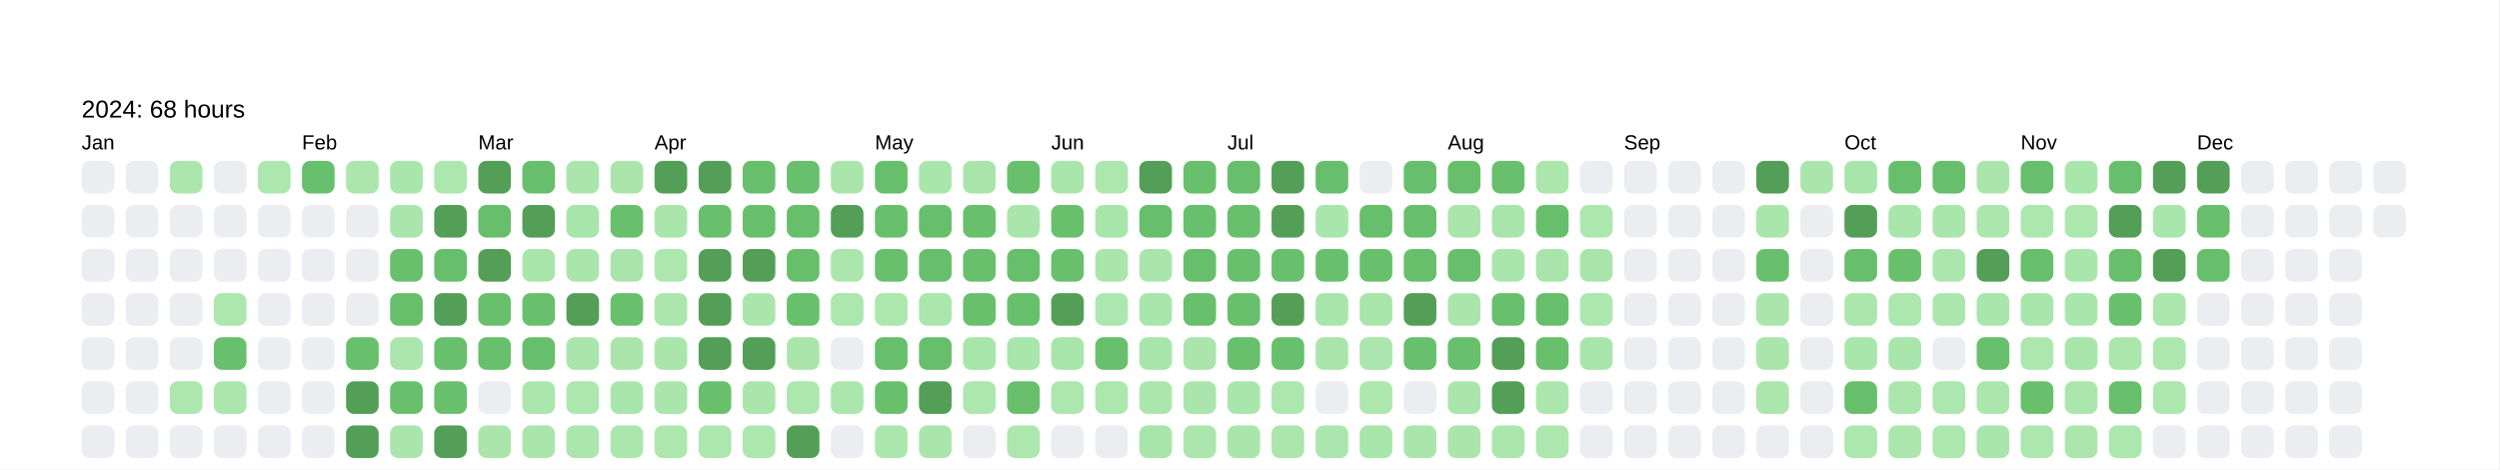
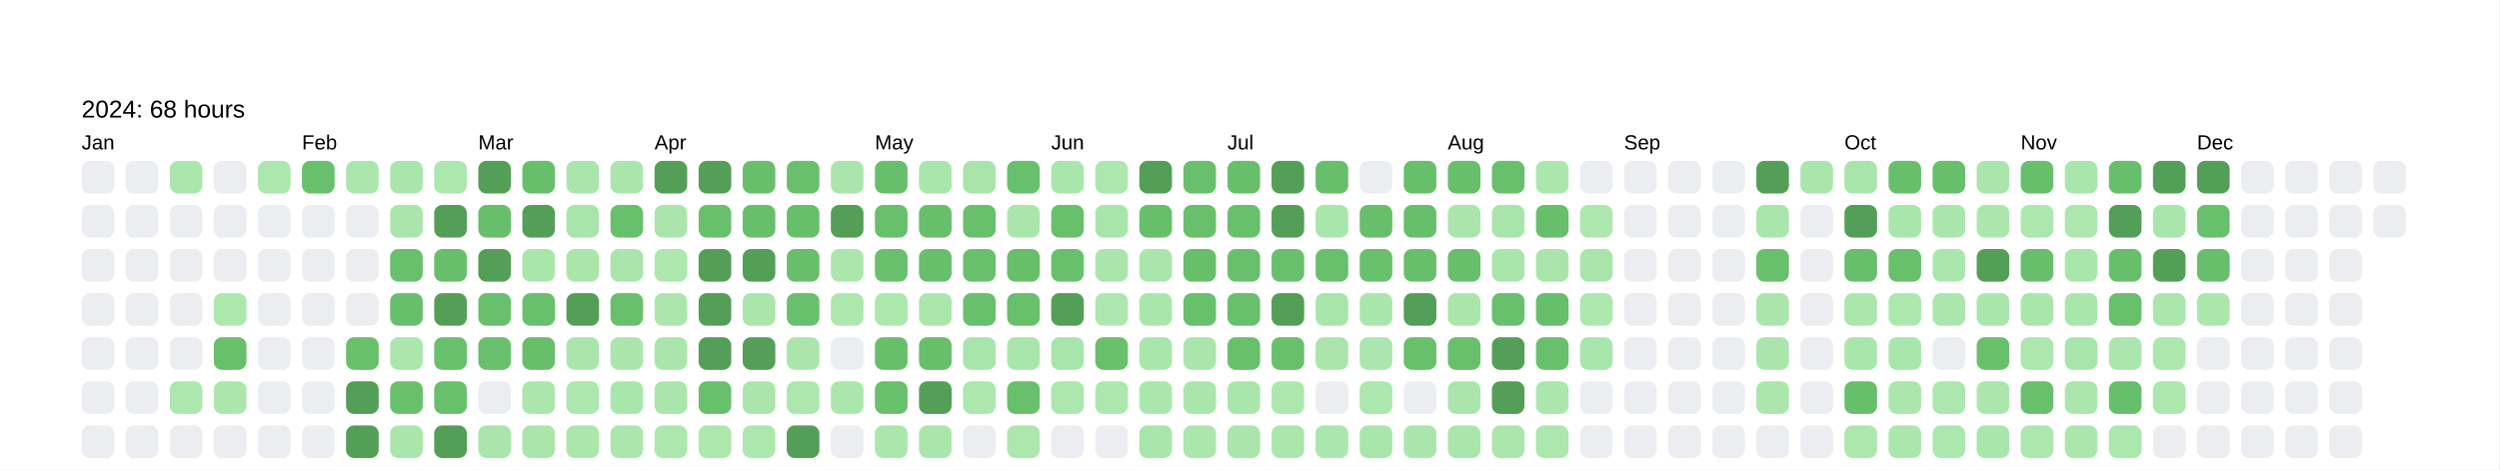
<svg xmlns="http://www.w3.org/2000/svg" baseProfile="full" height="57.5mm" version="1.1" viewBox="0,0,306.2,57.5" width="306.2mm">
  <defs />
  <rect fill="#FFFFFF" height="57.5" width="306.2" x="0" y="0" />
  <text fill="#000000" style="font-size:6px; font-family:Arial; font-weight:bold;" x="10" y="10" />
  <text fill="#000000" style="font-size:3px; font-family:Arial;" x="10" y="14.4">2024: 68 hours</text>
  <text fill="#000000" style="font-size:2.5px; font-family:Arial" x="10" y="18.3">Jan</text>
  <rect fill="#EBEDF0" height="4" rx="1" ry="1" width="4" x="10" y="19.7" />
  <rect fill="#EBEDF0" height="4" rx="1" ry="1" width="4" x="10" y="25.1" />
  <rect fill="#EBEDF0" height="4" rx="1" ry="1" width="4" x="10" y="30.5" />
  <rect fill="#EBEDF0" height="4" rx="1" ry="1" width="4" x="10" y="35.9" />
  <rect fill="#EBEDF0" height="4" rx="1" ry="1" width="4" x="10" y="41.3" />
  <rect fill="#EBEDF0" height="4" rx="1" ry="1" width="4" x="10" y="46.7" />
  <rect fill="#EBEDF0" height="4" rx="1" ry="1" width="4" x="10" y="52.1" />
  <rect fill="#EBEDF0" height="4" rx="1" ry="1" width="4" x="15.4" y="19.7" />
  <rect fill="#EBEDF0" height="4" rx="1" ry="1" width="4" x="15.4" y="25.1" />
  <rect fill="#EBEDF0" height="4" rx="1" ry="1" width="4" x="15.4" y="30.5" />
  <rect fill="#EBEDF0" height="4" rx="1" ry="1" width="4" x="15.4" y="35.9" />
  <rect fill="#EBEDF0" height="4" rx="1" ry="1" width="4" x="15.4" y="41.3" />
  <rect fill="#EBEDF0" height="4" rx="1" ry="1" width="4" x="15.4" y="46.7" />
  <rect fill="#EBEDF0" height="4" rx="1" ry="1" width="4" x="15.4" y="52.1" />
  <rect fill="#abe7ad" height="4" rx="1" ry="1" width="4" x="20.8" y="19.7" />
  <rect fill="#EBEDF0" height="4" rx="1" ry="1" width="4" x="20.8" y="25.1" />
  <rect fill="#EBEDF0" height="4" rx="1" ry="1" width="4" x="20.8" y="30.5" />
  <rect fill="#EBEDF0" height="4" rx="1" ry="1" width="4" x="20.8" y="35.9" />
  <rect fill="#EBEDF0" height="4" rx="1" ry="1" width="4" x="20.8" y="41.3" />
  <rect fill="#ace7ae" height="4" rx="1" ry="1" width="4" x="20.8" y="46.7" />
  <rect fill="#EBEDF0" height="4" rx="1" ry="1" width="4" x="20.8" y="52.1" />
  <rect fill="#EBEDF0" height="4" rx="1" ry="1" width="4" x="26.2" y="19.7" />
  <rect fill="#EBEDF0" height="4" rx="1" ry="1" width="4" x="26.2" y="25.1" />
  <rect fill="#EBEDF0" height="4" rx="1" ry="1" width="4" x="26.2" y="30.5" />
  <rect fill="#ace7ae" height="4" rx="1" ry="1" width="4" x="26.2" y="35.9" />
  <rect fill="#68c06d" height="4" rx="1" ry="1" width="4" x="26.2" y="41.3" />
  <rect fill="#abe7ad" height="4" rx="1" ry="1" width="4" x="26.2" y="46.7" />
  <rect fill="#EBEDF0" height="4" rx="1" ry="1" width="4" x="26.2" y="52.1" />
  <rect fill="#ace7ae" height="4" rx="1" ry="1" width="4" x="31.6" y="19.7" />
  <rect fill="#EBEDF0" height="4" rx="1" ry="1" width="4" x="31.6" y="25.1" />
  <rect fill="#EBEDF0" height="4" rx="1" ry="1" width="4" x="31.6" y="30.5" />
  <rect fill="#EBEDF0" height="4" rx="1" ry="1" width="4" x="31.6" y="35.9" />
  <rect fill="#EBEDF0" height="4" rx="1" ry="1" width="4" x="31.6" y="41.3" />
  <rect fill="#EBEDF0" height="4" rx="1" ry="1" width="4" x="31.6" y="46.7" />
  <rect fill="#EBEDF0" height="4" rx="1" ry="1" width="4" x="31.6" y="52.1" />
  <text fill="#000000" style="font-size:2.5px; font-family:Arial" x="37.0" y="18.3">Feb</text>
  <rect fill="#68c06c" height="4" rx="1" ry="1" width="4" x="37.0" y="19.7" />
  <rect fill="#EBEDF0" height="4" rx="1" ry="1" width="4" x="37.0" y="25.1" />
  <rect fill="#EBEDF0" height="4" rx="1" ry="1" width="4" x="37.0" y="30.5" />
  <rect fill="#EBEDF0" height="4" rx="1" ry="1" width="4" x="37.0" y="35.9" />
  <rect fill="#EBEDF0" height="4" rx="1" ry="1" width="4" x="37.0" y="41.3" />
  <rect fill="#EBEDF0" height="4" rx="1" ry="1" width="4" x="37.0" y="46.7" />
  <rect fill="#EBEDF0" height="4" rx="1" ry="1" width="4" x="37.0" y="52.1" />
  <rect fill="#abe7ad" height="4" rx="1" ry="1" width="4" x="42.4" y="19.7" />
  <rect fill="#EBEDF0" height="4" rx="1" ry="1" width="4" x="42.4" y="25.1" />
  <rect fill="#EBEDF0" height="4" rx="1" ry="1" width="4" x="42.4" y="30.5" />
  <rect fill="#EBEDF0" height="4" rx="1" ry="1" width="4" x="42.4" y="35.9" />
  <rect fill="#68c06d" height="4" rx="1" ry="1" width="4" x="42.4" y="41.3" />
  <rect fill="#549F57" height="4" rx="1" ry="1" width="4" x="42.4" y="46.7" />
  <rect fill="#549F57" height="4" rx="1" ry="1" width="4" x="42.4" y="52.1" />
  <rect fill="#a9e6ab" height="4" rx="1" ry="1" width="4" x="47.8" y="19.7" />
  <rect fill="#aae6ac" height="4" rx="1" ry="1" width="4" x="47.8" y="25.1" />
  <rect fill="#68c06d" height="4" rx="1" ry="1" width="4" x="47.8" y="30.5" />
  <rect fill="#67bf6c" height="4" rx="1" ry="1" width="4" x="47.8" y="35.9" />
  <rect fill="#abe6ad" height="4" rx="1" ry="1" width="4" x="47.8" y="41.3" />
  <rect fill="#68c06d" height="4" rx="1" ry="1" width="4" x="47.8" y="46.7" />
  <rect fill="#aae6ac" height="4" rx="1" ry="1" width="4" x="47.8" y="52.1" />
  <rect fill="#ace7ae" height="4" rx="1" ry="1" width="4" x="53.2" y="19.7" />
  <rect fill="#549F57" height="4" rx="1" ry="1" width="4" x="53.2" y="25.1" />
  <rect fill="#67bf6c" height="4" rx="1" ry="1" width="4" x="53.2" y="30.5" />
  <rect fill="#549F57" height="4" rx="1" ry="1" width="4" x="53.2" y="35.9" />
  <rect fill="#68c06d" height="4" rx="1" ry="1" width="4" x="53.2" y="41.3" />
  <rect fill="#68c06d" height="4" rx="1" ry="1" width="4" x="53.2" y="46.7" />
  <rect fill="#549F57" height="4" rx="1" ry="1" width="4" x="53.2" y="52.1" />
  <text fill="#000000" style="font-size:2.5px; font-family:Arial" x="58.6" y="18.3">Mar</text>
  <rect fill="#549F57" height="4" rx="1" ry="1" width="4" x="58.6" y="19.7" />
  <rect fill="#67bf6c" height="4" rx="1" ry="1" width="4" x="58.6" y="25.1" />
  <rect fill="#549F57" height="4" rx="1" ry="1" width="4" x="58.6" y="30.5" />
  <rect fill="#68c06d" height="4" rx="1" ry="1" width="4" x="58.6" y="35.9" />
  <rect fill="#68c06d" height="4" rx="1" ry="1" width="4" x="58.6" y="41.3" />
  <rect fill="#EBEDF0" height="4" rx="1" ry="1" width="4" x="58.6" y="46.7" />
  <rect fill="#aae6ac" height="4" rx="1" ry="1" width="4" x="58.6" y="52.1" />
  <rect fill="#67bf6c" height="4" rx="1" ry="1" width="4" x="64" y="19.7" />
  <rect fill="#549F57" height="4" rx="1" ry="1" width="4" x="64" y="25.1" />
  <rect fill="#a9e6ab" height="4" rx="1" ry="1" width="4" x="64" y="30.5" />
  <rect fill="#68c06d" height="4" rx="1" ry="1" width="4" x="64" y="35.9" />
  <rect fill="#67bf6c" height="4" rx="1" ry="1" width="4" x="64" y="41.3" />
  <rect fill="#abe6ad" height="4" rx="1" ry="1" width="4" x="64" y="46.7" />
  <rect fill="#aae6ac" height="4" rx="1" ry="1" width="4" x="64" y="52.1" />
  <rect fill="#aae6ac" height="4" rx="1" ry="1" width="4" x="69.4" y="19.7" />
  <rect fill="#a8e5aa" height="4" rx="1" ry="1" width="4" x="69.4" y="25.1" />
  <rect fill="#aae6ac" height="4" rx="1" ry="1" width="4" x="69.4" y="30.5" />
  <rect fill="#549F57" height="4" rx="1" ry="1" width="4" x="69.4" y="35.9" />
  <rect fill="#aae6ac" height="4" rx="1" ry="1" width="4" x="69.4" y="41.3" />
  <rect fill="#ace7ae" height="4" rx="1" ry="1" width="4" x="69.4" y="46.7" />
  <rect fill="#abe6ad" height="4" rx="1" ry="1" width="4" x="69.4" y="52.1" />
  <rect fill="#aae6ac" height="4" rx="1" ry="1" width="4" x="74.8" y="19.7" />
  <rect fill="#68c06d" height="4" rx="1" ry="1" width="4" x="74.8" y="25.1" />
  <rect fill="#a9e5ab" height="4" rx="1" ry="1" width="4" x="74.8" y="30.5" />
  <rect fill="#68c06d" height="4" rx="1" ry="1" width="4" x="74.8" y="35.9" />
  <rect fill="#aae6ac" height="4" rx="1" ry="1" width="4" x="74.8" y="41.3" />
  <rect fill="#a9e6ab" height="4" rx="1" ry="1" width="4" x="74.8" y="46.7" />
  <rect fill="#abe7ad" height="4" rx="1" ry="1" width="4" x="74.8" y="52.1" />
  <text fill="#000000" style="font-size:2.5px; font-family:Arial" x="80.2" y="18.3">Apr</text>
  <rect fill="#549F57" height="4" rx="1" ry="1" width="4" x="80.2" y="19.7" />
  <rect fill="#aae6ac" height="4" rx="1" ry="1" width="4" x="80.2" y="25.1" />
  <rect fill="#ace7ae" height="4" rx="1" ry="1" width="4" x="80.2" y="30.5" />
  <rect fill="#abe7ad" height="4" rx="1" ry="1" width="4" x="80.2" y="35.9" />
  <rect fill="#aae6ac" height="4" rx="1" ry="1" width="4" x="80.2" y="41.3" />
  <rect fill="#aae6ac" height="4" rx="1" ry="1" width="4" x="80.2" y="46.7" />
  <rect fill="#ace7ae" height="4" rx="1" ry="1" width="4" x="80.2" y="52.1" />
  <rect fill="#549F57" height="4" rx="1" ry="1" width="4" x="85.6" y="19.7" />
  <rect fill="#68c06d" height="4" rx="1" ry="1" width="4" x="85.6" y="25.1" />
  <rect fill="#549F57" height="4" rx="1" ry="1" width="4" x="85.6" y="30.5" />
  <rect fill="#549F57" height="4" rx="1" ry="1" width="4" x="85.6" y="35.9" />
  <rect fill="#549F57" height="4" rx="1" ry="1" width="4" x="85.6" y="41.3" />
  <rect fill="#68c06d" height="4" rx="1" ry="1" width="4" x="85.6" y="46.7" />
  <rect fill="#ace7ae" height="4" rx="1" ry="1" width="4" x="85.6" y="52.1" />
  <rect fill="#67bf6c" height="4" rx="1" ry="1" width="4" x="91" y="19.7" />
  <rect fill="#67bf6c" height="4" rx="1" ry="1" width="4" x="91" y="25.1" />
  <rect fill="#549F57" height="4" rx="1" ry="1" width="4" x="91" y="30.5" />
  <rect fill="#aae6ac" height="4" rx="1" ry="1" width="4" x="91" y="35.9" />
  <rect fill="#549F57" height="4" rx="1" ry="1" width="4" x="91" y="41.3" />
  <rect fill="#aae6ac" height="4" rx="1" ry="1" width="4" x="91" y="46.7" />
  <rect fill="#ace7ae" height="4" rx="1" ry="1" width="4" x="91" y="52.1" />
  <rect fill="#68bf6c" height="4" rx="1" ry="1" width="4" x="96.4" y="19.7" />
  <rect fill="#67bf6c" height="4" rx="1" ry="1" width="4" x="96.4" y="25.1" />
  <rect fill="#67bf6c" height="4" rx="1" ry="1" width="4" x="96.4" y="30.5" />
  <rect fill="#68c06d" height="4" rx="1" ry="1" width="4" x="96.4" y="35.9" />
  <rect fill="#aae6ac" height="4" rx="1" ry="1" width="4" x="96.4" y="41.3" />
  <rect fill="#ace7ae" height="4" rx="1" ry="1" width="4" x="96.4" y="46.7" />
  <rect fill="#549F57" height="4" rx="1" ry="1" width="4" x="96.4" y="52.1" />
  <rect fill="#aae6ac" height="4" rx="1" ry="1" width="4" x="101.8" y="19.7" />
  <rect fill="#549F57" height="4" rx="1" ry="1" width="4" x="101.8" y="25.1" />
  <rect fill="#abe7ad" height="4" rx="1" ry="1" width="4" x="101.8" y="30.5" />
  <rect fill="#ace7ae" height="4" rx="1" ry="1" width="4" x="101.8" y="35.9" />
  <rect fill="#EBEDF0" height="4" rx="1" ry="1" width="4" x="101.8" y="41.3" />
  <rect fill="#abe7ad" height="4" rx="1" ry="1" width="4" x="101.8" y="46.7" />
  <rect fill="#EBEDF0" height="4" rx="1" ry="1" width="4" x="101.8" y="52.1" />
  <text fill="#000000" style="font-size:2.5px; font-family:Arial" x="107.2" y="18.3">May</text>
  <rect fill="#67bf6c" height="4" rx="1" ry="1" width="4" x="107.2" y="19.7" />
  <rect fill="#68c06d" height="4" rx="1" ry="1" width="4" x="107.2" y="25.1" />
  <rect fill="#68c06d" height="4" rx="1" ry="1" width="4" x="107.2" y="30.5" />
  <rect fill="#ace7ae" height="4" rx="1" ry="1" width="4" x="107.2" y="35.9" />
  <rect fill="#67bf6c" height="4" rx="1" ry="1" width="4" x="107.2" y="41.3" />
  <rect fill="#68c06d" height="4" rx="1" ry="1" width="4" x="107.2" y="46.7" />
  <rect fill="#abe7ad" height="4" rx="1" ry="1" width="4" x="107.2" y="52.1" />
  <rect fill="#a9e6ab" height="4" rx="1" ry="1" width="4" x="112.6" y="19.7" />
  <rect fill="#67bf6c" height="4" rx="1" ry="1" width="4" x="112.6" y="25.1" />
  <rect fill="#67bf6c" height="4" rx="1" ry="1" width="4" x="112.6" y="30.5" />
  <rect fill="#abe6ad" height="4" rx="1" ry="1" width="4" x="112.6" y="35.9" />
  <rect fill="#67bf6c" height="4" rx="1" ry="1" width="4" x="112.6" y="41.3" />
  <rect fill="#549F57" height="4" rx="1" ry="1" width="4" x="112.6" y="46.7" />
  <rect fill="#aae6ac" height="4" rx="1" ry="1" width="4" x="112.6" y="52.1" />
  <rect fill="#a9e5ab" height="4" rx="1" ry="1" width="4" x="118" y="19.7" />
  <rect fill="#68c06d" height="4" rx="1" ry="1" width="4" x="118" y="25.1" />
  <rect fill="#68c06d" height="4" rx="1" ry="1" width="4" x="118" y="30.5" />
  <rect fill="#68c06d" height="4" rx="1" ry="1" width="4" x="118" y="35.9" />
  <rect fill="#a8e5aa" height="4" rx="1" ry="1" width="4" x="118" y="41.3" />
  <rect fill="#ace7ae" height="4" rx="1" ry="1" width="4" x="118" y="46.7" />
  <rect fill="#EBEDF0" height="4" rx="1" ry="1" width="4" x="118" y="52.1" />
  <rect fill="#68c06d" height="4" rx="1" ry="1" width="4" x="123.4" y="19.7" />
  <rect fill="#aae6ac" height="4" rx="1" ry="1" width="4" x="123.4" y="25.1" />
  <rect fill="#67bf6c" height="4" rx="1" ry="1" width="4" x="123.4" y="30.5" />
  <rect fill="#68c06d" height="4" rx="1" ry="1" width="4" x="123.4" y="35.9" />
  <rect fill="#a9e6ab" height="4" rx="1" ry="1" width="4" x="123.4" y="41.3" />
  <rect fill="#68c06c" height="4" rx="1" ry="1" width="4" x="123.4" y="46.7" />
  <rect fill="#ace7ae" height="4" rx="1" ry="1" width="4" x="123.4" y="52.1" />
  <text fill="#000000" style="font-size:2.5px; font-family:Arial" x="128.8" y="18.3">Jun</text>
  <rect fill="#a9e6ac" height="4" rx="1" ry="1" width="4" x="128.8" y="19.7" />
  <rect fill="#68c06d" height="4" rx="1" ry="1" width="4" x="128.8" y="25.1" />
  <rect fill="#68c06d" height="4" rx="1" ry="1" width="4" x="128.8" y="30.5" />
  <rect fill="#549F57" height="4" rx="1" ry="1" width="4" x="128.8" y="35.9" />
  <rect fill="#a8e5aa" height="4" rx="1" ry="1" width="4" x="128.8" y="41.3" />
  <rect fill="#ace7ae" height="4" rx="1" ry="1" width="4" x="128.8" y="46.7" />
  <rect fill="#EBEDF0" height="4" rx="1" ry="1" width="4" x="128.8" y="52.1" />
  <rect fill="#ace7ae" height="4" rx="1" ry="1" width="4" x="134.2" y="19.7" />
  <rect fill="#a8e5ab" height="4" rx="1" ry="1" width="4" x="134.2" y="25.1" />
  <rect fill="#aae6ac" height="4" rx="1" ry="1" width="4" x="134.2" y="30.5" />
  <rect fill="#abe7ae" height="4" rx="1" ry="1" width="4" x="134.2" y="35.9" />
  <rect fill="#68c06d" height="4" rx="1" ry="1" width="4" x="134.2" y="41.3" />
  <rect fill="#ace7ae" height="4" rx="1" ry="1" width="4" x="134.2" y="46.7" />
  <rect fill="#EBEDF0" height="4" rx="1" ry="1" width="4" x="134.2" y="52.1" />
  <rect fill="#549F57" height="4" rx="1" ry="1" width="4" x="139.6" y="19.7" />
  <rect fill="#67bf6c" height="4" rx="1" ry="1" width="4" x="139.6" y="25.1" />
  <rect fill="#aae6ac" height="4" rx="1" ry="1" width="4" x="139.6" y="30.5" />
  <rect fill="#a9e6ab" height="4" rx="1" ry="1" width="4" x="139.6" y="35.9" />
  <rect fill="#a9e6ab" height="4" rx="1" ry="1" width="4" x="139.6" y="41.3" />
  <rect fill="#abe7ad" height="4" rx="1" ry="1" width="4" x="139.6" y="46.7" />
  <rect fill="#a8e5aa" height="4" rx="1" ry="1" width="4" x="139.6" y="52.1" />
  <rect fill="#68c06d" height="4" rx="1" ry="1" width="4" x="145" y="19.7" />
  <rect fill="#68c06d" height="4" rx="1" ry="1" width="4" x="145" y="25.1" />
  <rect fill="#67bf6c" height="4" rx="1" ry="1" width="4" x="145" y="30.5" />
  <rect fill="#68c06c" height="4" rx="1" ry="1" width="4" x="145" y="35.9" />
  <rect fill="#aae6ac" height="4" rx="1" ry="1" width="4" x="145" y="41.3" />
  <rect fill="#aae6ac" height="4" rx="1" ry="1" width="4" x="145" y="46.7" />
  <rect fill="#abe6ad" height="4" rx="1" ry="1" width="4" x="145" y="52.1" />
  <text fill="#000000" style="font-size:2.5px; font-family:Arial" x="150.4" y="18.3">Jul</text>
  <rect fill="#67bf6c" height="4" rx="1" ry="1" width="4" x="150.4" y="19.7" />
  <rect fill="#68c06d" height="4" rx="1" ry="1" width="4" x="150.4" y="25.1" />
  <rect fill="#68c06d" height="4" rx="1" ry="1" width="4" x="150.4" y="30.5" />
  <rect fill="#68c06d" height="4" rx="1" ry="1" width="4" x="150.4" y="35.9" />
  <rect fill="#68c06c" height="4" rx="1" ry="1" width="4" x="150.4" y="41.3" />
  <rect fill="#a9e6ab" height="4" rx="1" ry="1" width="4" x="150.4" y="46.7" />
  <rect fill="#aae6ac" height="4" rx="1" ry="1" width="4" x="150.4" y="52.1" />
  <rect fill="#549F57" height="4" rx="1" ry="1" width="4" x="155.8" y="19.7" />
  <rect fill="#549F57" height="4" rx="1" ry="1" width="4" x="155.8" y="25.1" />
  <rect fill="#68c06d" height="4" rx="1" ry="1" width="4" x="155.8" y="30.5" />
  <rect fill="#549F57" height="4" rx="1" ry="1" width="4" x="155.8" y="35.9" />
  <rect fill="#68c06d" height="4" rx="1" ry="1" width="4" x="155.8" y="41.3" />
  <rect fill="#ace7ae" height="4" rx="1" ry="1" width="4" x="155.8" y="46.7" />
  <rect fill="#abe6ad" height="4" rx="1" ry="1" width="4" x="155.8" y="52.1" />
  <rect fill="#67bf6c" height="4" rx="1" ry="1" width="4" x="161.2" y="19.7" />
  <rect fill="#a9e6ab" height="4" rx="1" ry="1" width="4" x="161.2" y="25.1" />
  <rect fill="#68c06d" height="4" rx="1" ry="1" width="4" x="161.2" y="30.5" />
  <rect fill="#a8e5aa" height="4" rx="1" ry="1" width="4" x="161.2" y="35.9" />
  <rect fill="#aae6ac" height="4" rx="1" ry="1" width="4" x="161.2" y="41.3" />
  <rect fill="#EBEDF0" height="4" rx="1" ry="1" width="4" x="161.2" y="46.7" />
  <rect fill="#aae6ad" height="4" rx="1" ry="1" width="4" x="161.2" y="52.1" />
  <rect fill="#EBEDF0" height="4" rx="1" ry="1" width="4" x="166.6" y="19.7" />
  <rect fill="#67bf6c" height="4" rx="1" ry="1" width="4" x="166.6" y="25.1" />
  <rect fill="#68c06d" height="4" rx="1" ry="1" width="4" x="166.6" y="30.5" />
  <rect fill="#a9e6ab" height="4" rx="1" ry="1" width="4" x="166.6" y="35.9" />
  <rect fill="#aae6ad" height="4" rx="1" ry="1" width="4" x="166.6" y="41.3" />
  <rect fill="#ace7ae" height="4" rx="1" ry="1" width="4" x="166.6" y="46.7" />
  <rect fill="#a9e6ab" height="4" rx="1" ry="1" width="4" x="166.6" y="52.1" />
  <rect fill="#67bf6c" height="4" rx="1" ry="1" width="4" x="172" y="19.7" />
  <rect fill="#67bf6c" height="4" rx="1" ry="1" width="4" x="172" y="25.1" />
  <rect fill="#67bf6c" height="4" rx="1" ry="1" width="4" x="172" y="30.5" />
  <rect fill="#549F57" height="4" rx="1" ry="1" width="4" x="172" y="35.9" />
  <rect fill="#68c06d" height="4" rx="1" ry="1" width="4" x="172" y="41.3" />
  <rect fill="#EBEDF0" height="4" rx="1" ry="1" width="4" x="172" y="46.7" />
  <rect fill="#aae6ac" height="4" rx="1" ry="1" width="4" x="172" y="52.1" />
  <text fill="#000000" style="font-size:2.5px; font-family:Arial" x="177.4" y="18.3">Aug</text>
  <rect fill="#67bf6c" height="4" rx="1" ry="1" width="4" x="177.4" y="19.7" />
  <rect fill="#aae6ac" height="4" rx="1" ry="1" width="4" x="177.4" y="25.1" />
  <rect fill="#67bf6c" height="4" rx="1" ry="1" width="4" x="177.4" y="30.5" />
  <rect fill="#aae6ac" height="4" rx="1" ry="1" width="4" x="177.4" y="35.9" />
  <rect fill="#68c06d" height="4" rx="1" ry="1" width="4" x="177.4" y="41.3" />
  <rect fill="#aae6ac" height="4" rx="1" ry="1" width="4" x="177.4" y="46.7" />
  <rect fill="#aae6ac" height="4" rx="1" ry="1" width="4" x="177.4" y="52.1" />
  <rect fill="#68c06d" height="4" rx="1" ry="1" width="4" x="182.8" y="19.7" />
  <rect fill="#a8e5aa" height="4" rx="1" ry="1" width="4" x="182.8" y="25.1" />
  <rect fill="#a9e6ab" height="4" rx="1" ry="1" width="4" x="182.8" y="30.5" />
  <rect fill="#68c06d" height="4" rx="1" ry="1" width="4" x="182.8" y="35.9" />
  <rect fill="#549F57" height="4" rx="1" ry="1" width="4" x="182.8" y="41.3" />
  <rect fill="#549F57" height="4" rx="1" ry="1" width="4" x="182.8" y="46.7" />
  <rect fill="#abe6ad" height="4" rx="1" ry="1" width="4" x="182.8" y="52.1" />
  <rect fill="#abe7ad" height="4" rx="1" ry="1" width="4" x="188.2" y="19.7" />
  <rect fill="#67bf6c" height="4" rx="1" ry="1" width="4" x="188.2" y="25.1" />
  <rect fill="#a9e5ab" height="4" rx="1" ry="1" width="4" x="188.2" y="30.5" />
  <rect fill="#67bf6c" height="4" rx="1" ry="1" width="4" x="188.2" y="35.9" />
  <rect fill="#68c06d" height="4" rx="1" ry="1" width="4" x="188.2" y="41.3" />
  <rect fill="#abe7ad" height="4" rx="1" ry="1" width="4" x="188.2" y="46.7" />
  <rect fill="#ace7ae" height="4" rx="1" ry="1" width="4" x="188.2" y="52.1" />
  <rect fill="#EBEDF0" height="4" rx="1" ry="1" width="4" x="193.6" y="19.7" />
  <rect fill="#ace7ae" height="4" rx="1" ry="1" width="4" x="193.6" y="25.1" />
  <rect fill="#a9e5ab" height="4" rx="1" ry="1" width="4" x="193.6" y="30.5" />
  <rect fill="#ace7ae" height="4" rx="1" ry="1" width="4" x="193.6" y="35.9" />
  <rect fill="#a9e6ab" height="4" rx="1" ry="1" width="4" x="193.6" y="41.3" />
  <rect fill="#EBEDF0" height="4" rx="1" ry="1" width="4" x="193.6" y="46.7" />
  <rect fill="#EBEDF0" height="4" rx="1" ry="1" width="4" x="193.6" y="52.1" />
  <text fill="#000000" style="font-size:2.5px; font-family:Arial" x="199" y="18.3">Sep</text>
  <rect fill="#EBEDF0" height="4" rx="1" ry="1" width="4" x="199" y="19.7" />
  <rect fill="#EBEDF0" height="4" rx="1" ry="1" width="4" x="199" y="25.1" />
  <rect fill="#EBEDF0" height="4" rx="1" ry="1" width="4" x="199" y="30.5" />
  <rect fill="#EBEDF0" height="4" rx="1" ry="1" width="4" x="199" y="35.9" />
  <rect fill="#EBEDF0" height="4" rx="1" ry="1" width="4" x="199" y="41.3" />
  <rect fill="#EBEDF0" height="4" rx="1" ry="1" width="4" x="199" y="46.7" />
  <rect fill="#EBEDF0" height="4" rx="1" ry="1" width="4" x="199" y="52.1" />
  <rect fill="#EBEDF0" height="4" rx="1" ry="1" width="4" x="204.4" y="19.7" />
  <rect fill="#EBEDF0" height="4" rx="1" ry="1" width="4" x="204.4" y="25.1" />
  <rect fill="#EBEDF0" height="4" rx="1" ry="1" width="4" x="204.4" y="30.5" />
  <rect fill="#EBEDF0" height="4" rx="1" ry="1" width="4" x="204.4" y="35.9" />
  <rect fill="#EBEDF0" height="4" rx="1" ry="1" width="4" x="204.4" y="41.3" />
  <rect fill="#EBEDF0" height="4" rx="1" ry="1" width="4" x="204.4" y="46.7" />
  <rect fill="#EBEDF0" height="4" rx="1" ry="1" width="4" x="204.4" y="52.1" />
  <rect fill="#EBEDF0" height="4" rx="1" ry="1" width="4" x="209.8" y="19.7" />
  <rect fill="#EBEDF0" height="4" rx="1" ry="1" width="4" x="209.8" y="25.1" />
  <rect fill="#EBEDF0" height="4" rx="1" ry="1" width="4" x="209.8" y="30.5" />
  <rect fill="#EBEDF0" height="4" rx="1" ry="1" width="4" x="209.8" y="35.9" />
  <rect fill="#EBEDF0" height="4" rx="1" ry="1" width="4" x="209.8" y="41.3" />
  <rect fill="#EBEDF0" height="4" rx="1" ry="1" width="4" x="209.8" y="46.7" />
  <rect fill="#EBEDF0" height="4" rx="1" ry="1" width="4" x="209.8" y="52.1" />
  <rect fill="#549F57" height="4" rx="1" ry="1" width="4" x="215.2" y="19.7" />
  <rect fill="#a9e6ab" height="4" rx="1" ry="1" width="4" x="215.2" y="25.1" />
  <rect fill="#68c06d" height="4" rx="1" ry="1" width="4" x="215.2" y="30.5" />
  <rect fill="#aae6ac" height="4" rx="1" ry="1" width="4" x="215.2" y="35.9" />
  <rect fill="#aae6ac" height="4" rx="1" ry="1" width="4" x="215.2" y="41.3" />
  <rect fill="#abe7ad" height="4" rx="1" ry="1" width="4" x="215.2" y="46.7" />
  <rect fill="#EBEDF0" height="4" rx="1" ry="1" width="4" x="215.2" y="52.1" />
  <rect fill="#aae6ac" height="4" rx="1" ry="1" width="4" x="220.6" y="19.7" />
  <rect fill="#EBEDF0" height="4" rx="1" ry="1" width="4" x="220.6" y="25.1" />
  <rect fill="#EBEDF0" height="4" rx="1" ry="1" width="4" x="220.6" y="30.5" />
  <rect fill="#EBEDF0" height="4" rx="1" ry="1" width="4" x="220.6" y="35.9" />
  <rect fill="#EBEDF0" height="4" rx="1" ry="1" width="4" x="220.6" y="41.3" />
  <rect fill="#EBEDF0" height="4" rx="1" ry="1" width="4" x="220.6" y="46.7" />
  <rect fill="#EBEDF0" height="4" rx="1" ry="1" width="4" x="220.6" y="52.1" />
  <text fill="#000000" style="font-size:2.5px; font-family:Arial" x="226" y="18.3">Oct</text>
  <rect fill="#a8e5aa" height="4" rx="1" ry="1" width="4" x="226" y="19.7" />
  <rect fill="#549F57" height="4" rx="1" ry="1" width="4" x="226" y="25.1" />
  <rect fill="#67bf6c" height="4" rx="1" ry="1" width="4" x="226" y="30.5" />
  <rect fill="#abe7ad" height="4" rx="1" ry="1" width="4" x="226" y="35.9" />
  <rect fill="#a9e6ab" height="4" rx="1" ry="1" width="4" x="226" y="41.3" />
  <rect fill="#67bf6c" height="4" rx="1" ry="1" width="4" x="226" y="46.7" />
  <rect fill="#ace7ae" height="4" rx="1" ry="1" width="4" x="226" y="52.1" />
  <rect fill="#67bf6c" height="4" rx="1" ry="1" width="4" x="231.4" y="19.7" />
  <rect fill="#a9e6ab" height="4" rx="1" ry="1" width="4" x="231.4" y="25.1" />
  <rect fill="#68c06d" height="4" rx="1" ry="1" width="4" x="231.4" y="30.5" />
  <rect fill="#ace7ae" height="4" rx="1" ry="1" width="4" x="231.4" y="35.9" />
  <rect fill="#a9e6ab" height="4" rx="1" ry="1" width="4" x="231.4" y="41.3" />
  <rect fill="#abe7ad" height="4" rx="1" ry="1" width="4" x="231.4" y="46.7" />
  <rect fill="#abe7ad" height="4" rx="1" ry="1" width="4" x="231.4" y="52.1" />
  <rect fill="#67bf6c" height="4" rx="1" ry="1" width="4" x="236.8" y="19.7" />
  <rect fill="#a9e6ab" height="4" rx="1" ry="1" width="4" x="236.8" y="25.1" />
  <rect fill="#abe6ad" height="4" rx="1" ry="1" width="4" x="236.8" y="30.5" />
  <rect fill="#abe7ad" height="4" rx="1" ry="1" width="4" x="236.8" y="35.9" />
  <rect fill="#EBEDF0" height="4" rx="1" ry="1" width="4" x="236.8" y="41.3" />
  <rect fill="#abe7ae" height="4" rx="1" ry="1" width="4" x="236.8" y="46.7" />
  <rect fill="#ace7ae" height="4" rx="1" ry="1" width="4" x="236.8" y="52.1" />
  <rect fill="#aae6ac" height="4" rx="1" ry="1" width="4" x="242.2" y="19.7" />
  <rect fill="#abe7ad" height="4" rx="1" ry="1" width="4" x="242.2" y="25.1" />
  <rect fill="#549F57" height="4" rx="1" ry="1" width="4" x="242.2" y="30.5" />
  <rect fill="#a9e6ab" height="4" rx="1" ry="1" width="4" x="242.2" y="35.9" />
  <rect fill="#68c06d" height="4" rx="1" ry="1" width="4" x="242.2" y="41.3" />
  <rect fill="#abe7ad" height="4" rx="1" ry="1" width="4" x="242.2" y="46.7" />
  <rect fill="#a9e6ab" height="4" rx="1" ry="1" width="4" x="242.2" y="52.1" />
  <text fill="#000000" style="font-size:2.5px; font-family:Arial" x="247.6" y="18.3">Nov</text>
  <rect fill="#67bf6c" height="4" rx="1" ry="1" width="4" x="247.6" y="19.7" />
  <rect fill="#ace7ae" height="4" rx="1" ry="1" width="4" x="247.6" y="25.1" />
  <rect fill="#67bf6c" height="4" rx="1" ry="1" width="4" x="247.6" y="30.5" />
  <rect fill="#a9e6ab" height="4" rx="1" ry="1" width="4" x="247.6" y="35.9" />
  <rect fill="#ace7ae" height="4" rx="1" ry="1" width="4" x="247.6" y="41.3" />
  <rect fill="#68c06c" height="4" rx="1" ry="1" width="4" x="247.6" y="46.7" />
  <rect fill="#ace7ae" height="4" rx="1" ry="1" width="4" x="247.6" y="52.1" />
  <rect fill="#a9e6ab" height="4" rx="1" ry="1" width="4" x="253" y="19.7" />
  <rect fill="#ace7ae" height="4" rx="1" ry="1" width="4" x="253" y="25.1" />
  <rect fill="#a9e6ab" height="4" rx="1" ry="1" width="4" x="253" y="30.5" />
  <rect fill="#a9e6ab" height="4" rx="1" ry="1" width="4" x="253" y="35.9" />
  <rect fill="#a8e5aa" height="4" rx="1" ry="1" width="4" x="253" y="41.3" />
  <rect fill="#abe7ad" height="4" rx="1" ry="1" width="4" x="253" y="46.7" />
  <rect fill="#abe7ad" height="4" rx="1" ry="1" width="4" x="253" y="52.1" />
  <rect fill="#67bf6c" height="4" rx="1" ry="1" width="4" x="258.4" y="19.7" />
  <rect fill="#549F57" height="4" rx="1" ry="1" width="4" x="258.4" y="25.1" />
  <rect fill="#67bf6c" height="4" rx="1" ry="1" width="4" x="258.4" y="30.5" />
  <rect fill="#68c06d" height="4" rx="1" ry="1" width="4" x="258.4" y="35.9" />
  <rect fill="#abe6ad" height="4" rx="1" ry="1" width="4" x="258.4" y="41.3" />
  <rect fill="#67bf6c" height="4" rx="1" ry="1" width="4" x="258.4" y="46.7" />
  <rect fill="#ace7ae" height="4" rx="1" ry="1" width="4" x="258.4" y="52.1" />
  <rect fill="#549F57" height="4" rx="1" ry="1" width="4" x="263.8" y="19.7" />
  <rect fill="#a9e6ab" height="4" rx="1" ry="1" width="4" x="263.8" y="25.1" />
  <rect fill="#549F57" height="4" rx="1" ry="1" width="4" x="263.8" y="30.5" />
  <rect fill="#abe6ad" height="4" rx="1" ry="1" width="4" x="263.8" y="35.9" />
  <rect fill="#ace7ae" height="4" rx="1" ry="1" width="4" x="263.8" y="41.3" />
  <rect fill="#ace7ae" height="4" rx="1" ry="1" width="4" x="263.8" y="46.7" />
  <rect fill="#EBEDF0" height="4" rx="1" ry="1" width="4" x="263.8" y="52.1" />
  <text fill="#000000" style="font-size:2.5px; font-family:Arial" x="269.2" y="18.3">Dec</text>
  <rect fill="#549F57" height="4" rx="1" ry="1" width="4" x="269.2" y="19.7" />
  <rect fill="#68c06d" height="4" rx="1" ry="1" width="4" x="269.2" y="25.1" />
  <rect fill="#67bf6c" height="4" rx="1" ry="1" width="4" x="269.2" y="30.5" />
-   <rect fill="#EBEDF0" height="4" rx="1" ry="1" width="4" x="269.2" y="35.9" />
+   <rect fill="#abe7ad" height="4" rx="1" ry="1" width="4" x="269.2" y="35.9" />
  <rect fill="#EBEDF0" height="4" rx="1" ry="1" width="4" x="269.2" y="41.3" />
  <rect fill="#EBEDF0" height="4" rx="1" ry="1" width="4" x="269.2" y="46.7" />
  <rect fill="#EBEDF0" height="4" rx="1" ry="1" width="4" x="269.2" y="52.1" />
  <rect fill="#EBEDF0" height="4" rx="1" ry="1" width="4" x="274.6" y="19.7" />
  <rect fill="#EBEDF0" height="4" rx="1" ry="1" width="4" x="274.6" y="25.1" />
  <rect fill="#EBEDF0" height="4" rx="1" ry="1" width="4" x="274.6" y="30.5" />
  <rect fill="#EBEDF0" height="4" rx="1" ry="1" width="4" x="274.6" y="35.9" />
  <rect fill="#EBEDF0" height="4" rx="1" ry="1" width="4" x="274.6" y="41.3" />
  <rect fill="#EBEDF0" height="4" rx="1" ry="1" width="4" x="274.6" y="46.7" />
  <rect fill="#EBEDF0" height="4" rx="1" ry="1" width="4" x="274.6" y="52.1" />
  <rect fill="#EBEDF0" height="4" rx="1" ry="1" width="4" x="280" y="19.7" />
  <rect fill="#EBEDF0" height="4" rx="1" ry="1" width="4" x="280" y="25.1" />
  <rect fill="#EBEDF0" height="4" rx="1" ry="1" width="4" x="280" y="30.5" />
  <rect fill="#EBEDF0" height="4" rx="1" ry="1" width="4" x="280" y="35.9" />
  <rect fill="#EBEDF0" height="4" rx="1" ry="1" width="4" x="280" y="41.3" />
  <rect fill="#EBEDF0" height="4" rx="1" ry="1" width="4" x="280" y="46.7" />
  <rect fill="#EBEDF0" height="4" rx="1" ry="1" width="4" x="280" y="52.1" />
  <rect fill="#EBEDF0" height="4" rx="1" ry="1" width="4" x="285.4" y="19.7" />
  <rect fill="#EBEDF0" height="4" rx="1" ry="1" width="4" x="285.4" y="25.1" />
  <rect fill="#EBEDF0" height="4" rx="1" ry="1" width="4" x="285.4" y="30.5" />
  <rect fill="#EBEDF0" height="4" rx="1" ry="1" width="4" x="285.4" y="35.9" />
  <rect fill="#EBEDF0" height="4" rx="1" ry="1" width="4" x="285.4" y="41.3" />
  <rect fill="#EBEDF0" height="4" rx="1" ry="1" width="4" x="285.4" y="46.7" />
  <rect fill="#EBEDF0" height="4" rx="1" ry="1" width="4" x="285.4" y="52.1" />
  <rect fill="#EBEDF0" height="4" rx="1" ry="1" width="4" x="290.8" y="19.7" />
  <rect fill="#EBEDF0" height="4" rx="1" ry="1" width="4" x="290.8" y="25.1" />
</svg>
